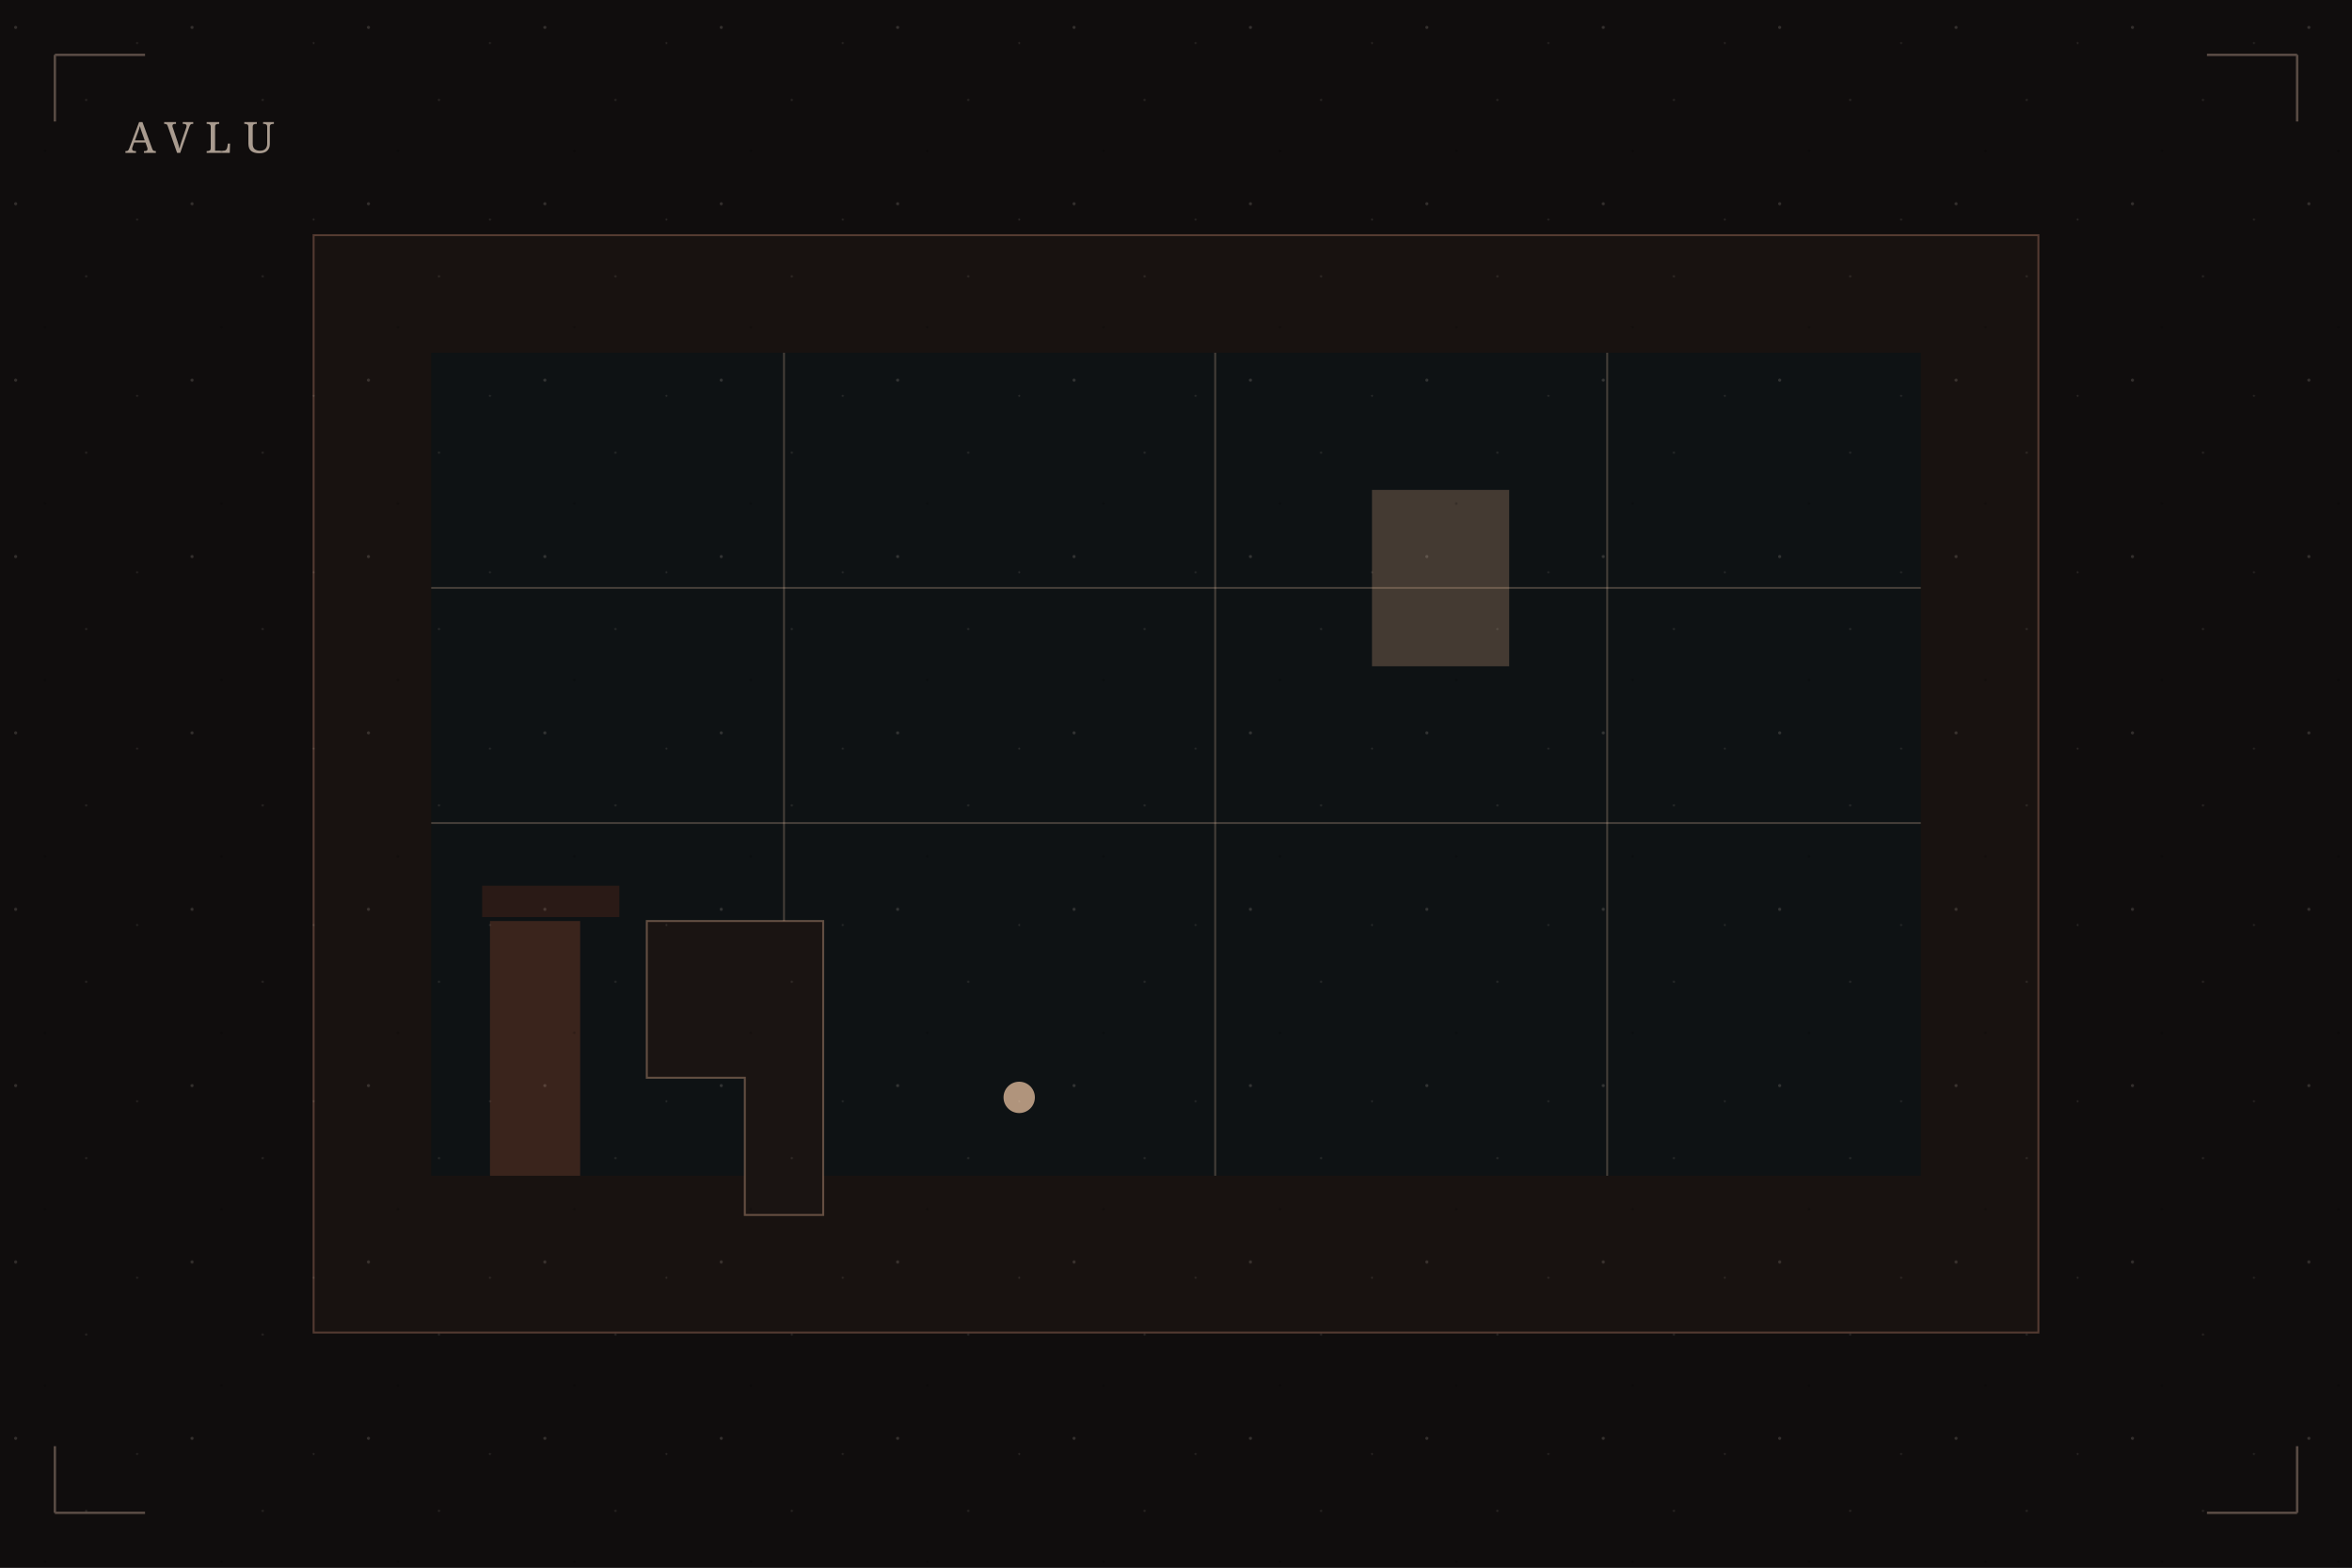
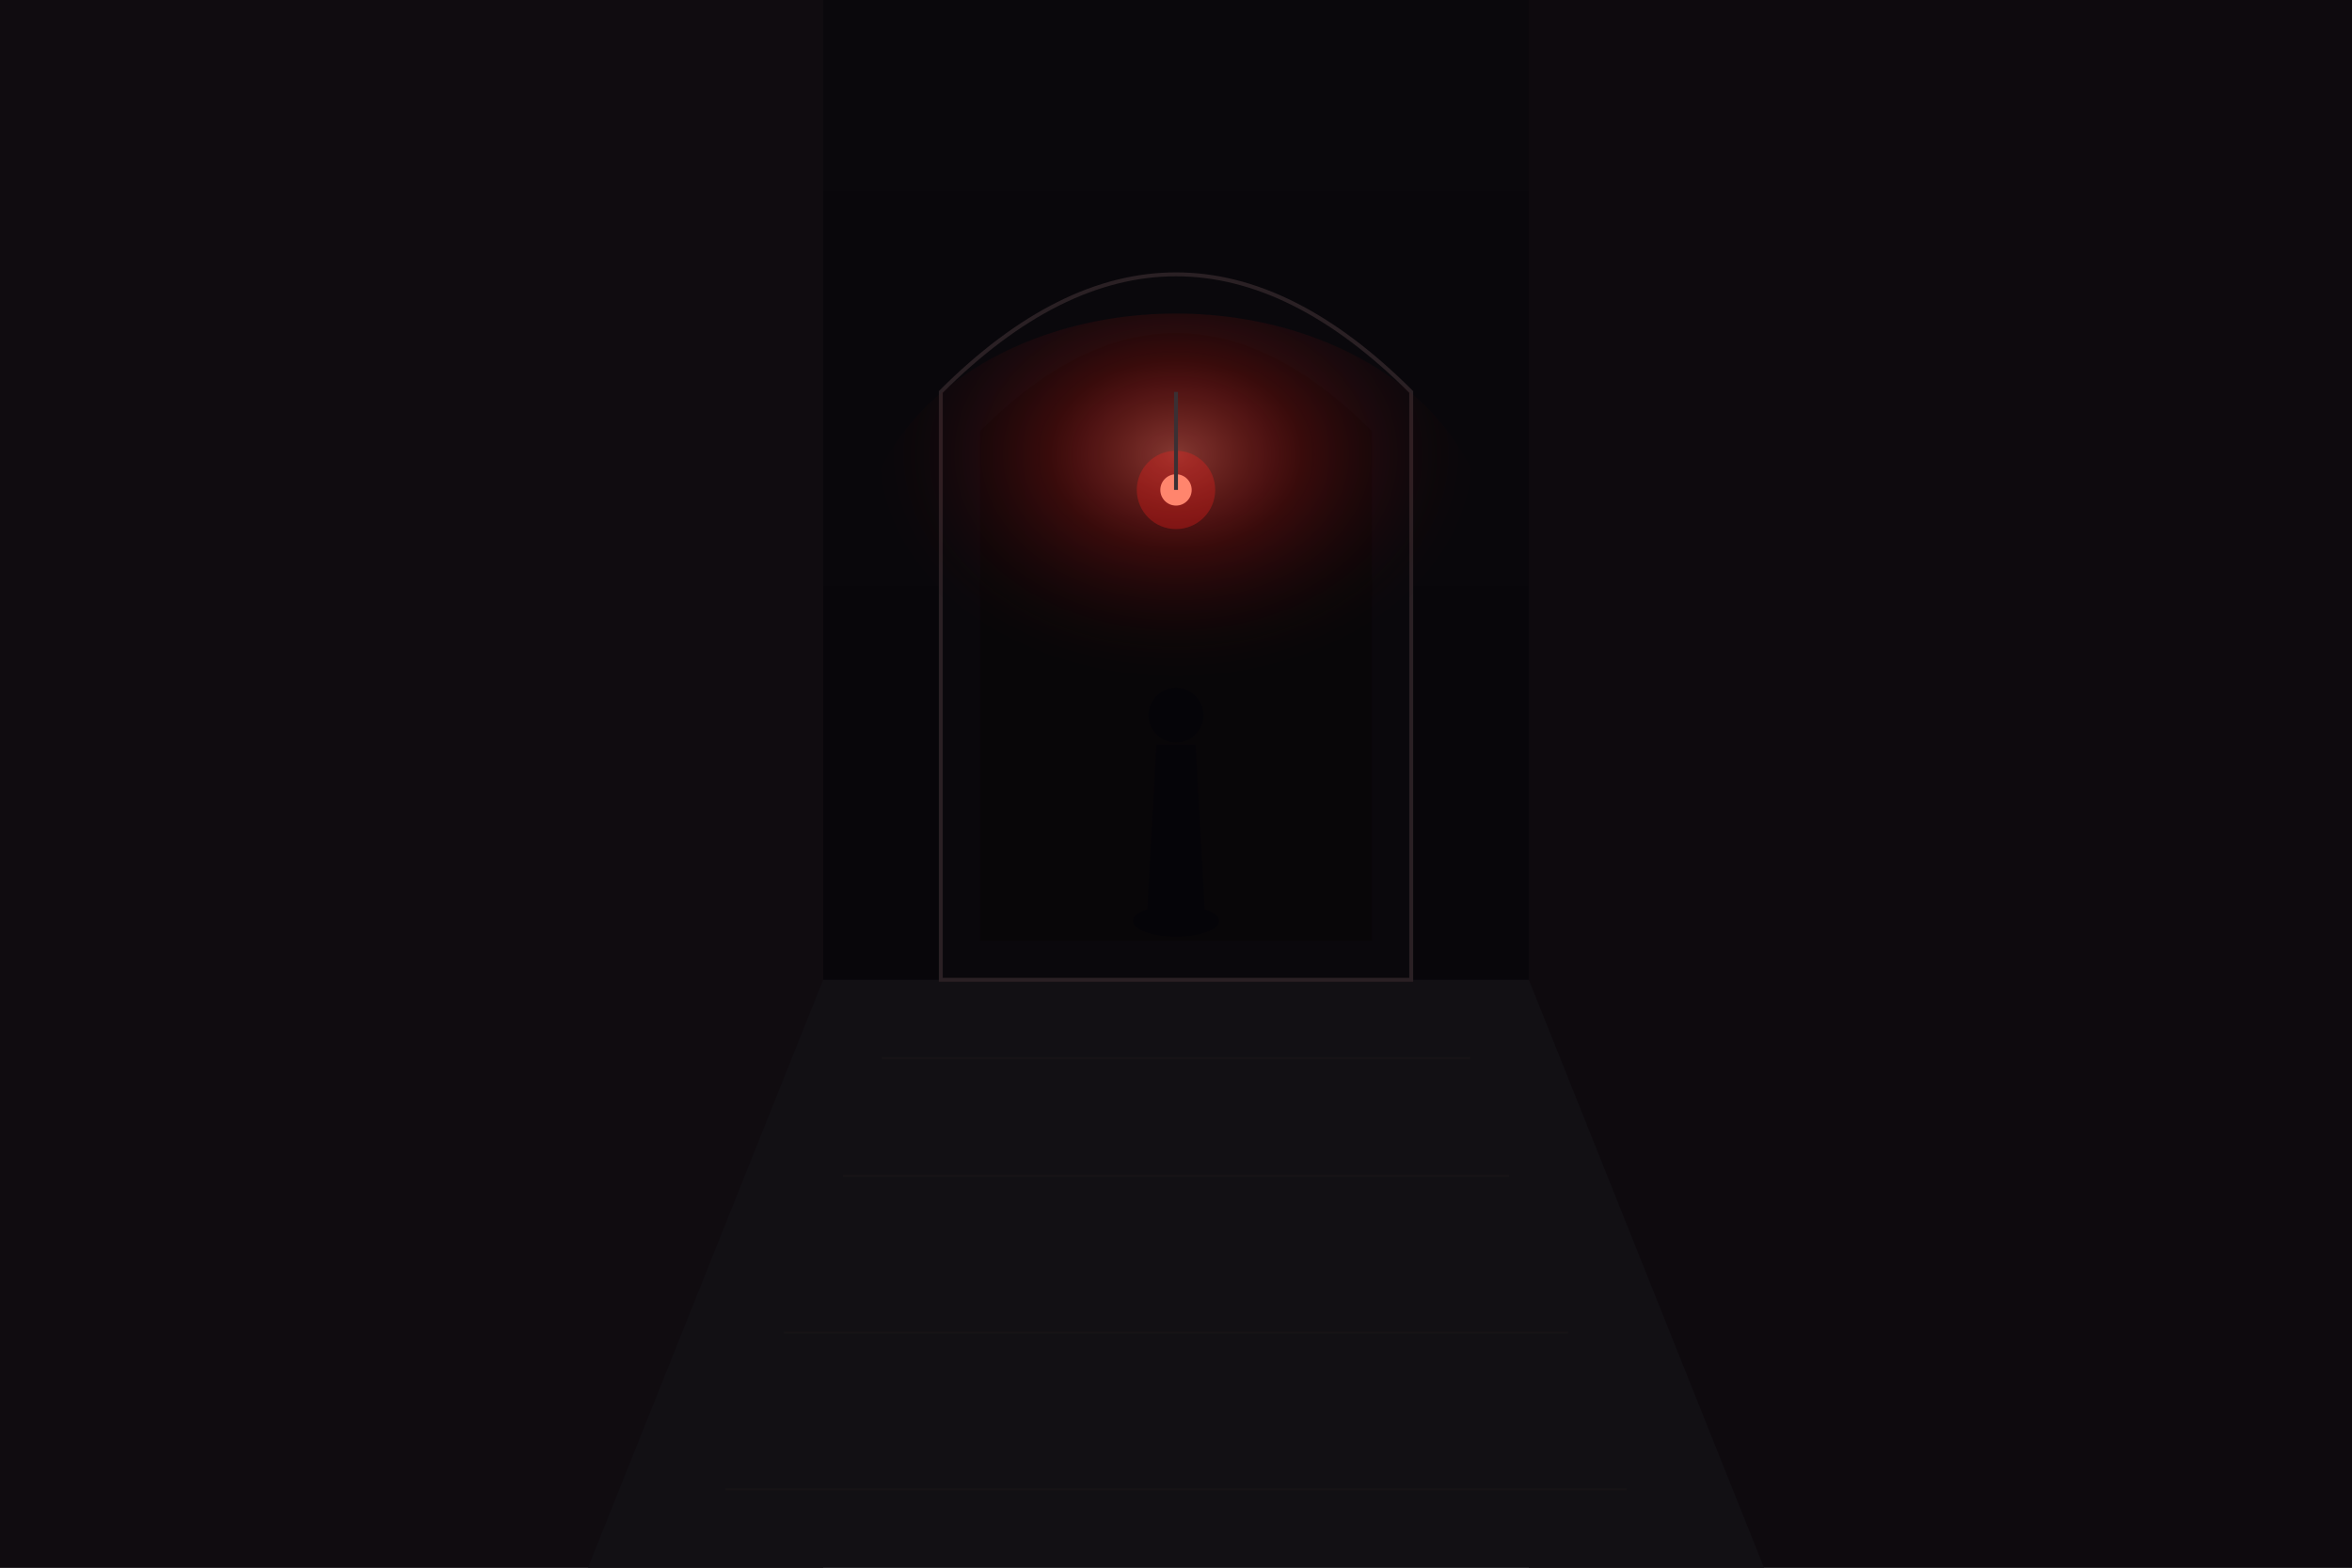
- <svg xmlns="http://www.w3.org/2000/svg" viewBox="0 0 1200 800" role="img" aria-labelledby="t d">
+ <svg xmlns="http://www.w3.org/2000/svg" viewBox="0 0 1200 800" role="img" aria-labelledby="av-t av-d">
  <defs>
-     <linearGradient id="bg" x1="0" y1="0" x2="1" y2="1">
-       <stop stop-color="#140e10" />
-       <stop offset=".45" stop-color="#1a1214" />
-       <stop offset="1" stop-color="#070607" />
+     <linearGradient id="bg3" x1="0" y1="0" x2="0" y2="1">
+       <stop offset="0" stop-color="#0a080c" />
+       <stop offset="1" stop-color="#060408" />
    </linearGradient>
-     <radialGradient id="halo" cx="70%" cy="28%" r="45%">
-       <stop stop-color="#c47a62" stop-opacity=".42" />
-       <stop offset="1" stop-color="#c47a62" stop-opacity="0" />
+     <radialGradient id="lamp2" cx="50%" cy="30%" r="50%">
+       <stop offset="0" stop-color="#ff6b5c" stop-opacity=".5" />
+       <stop offset=".4" stop-color="#ff1f1a" stop-opacity=".2" />
+       <stop offset="1" stop-opacity="0" />
    </radialGradient>
-     <linearGradient id="water" x1="0" y1="0" x2="0" y2="1">
-       <stop stop-color="#2c3c4a" />
-       <stop offset="1" stop-color="#0c1218" />
-     </linearGradient>
-     <linearGradient id="warm" x1="0" y1="0" x2="0" y2="1">
-       <stop stop-color="#f0c9a4" />
-       <stop offset="1" stop-color="#8d4e45" />
-     </linearGradient>
-     <filter id="soft">
-       <feGaussianBlur stdDeviation="8" />
-     </filter>
-     <pattern id="grain" width="90" height="90" patternUnits="userSpaceOnUse">
-       <circle cx="8" cy="14" r=".8" fill="#f3e6d8" opacity=".16" />
-       <circle cx="44" cy="51" r=".6" fill="#f3e6d8" opacity=".1" />
-       <circle cx="70" cy="22" r=".5" fill="#f3e6d8" opacity=".12" />
-       <circle cx="23" cy="77" r=".7" fill="#000" opacity=".18" />
-     </pattern>
  </defs>
-   <rect width="1200" height="800" fill="url(#bg)" />
-   <circle cx="864" cy="176" r="304" fill="url(#halo)" />
-   <rect width="1200" height="800" fill="#100d0d" />
-   <path d="M160 120 h880 v560 h-880 z" fill="#181210" stroke="#c98970" stroke-opacity=".35" />
-   <rect x="220" y="180" width="760" height="420" fill="#0e1214" />
-   <g stroke="#e6c2a4" stroke-opacity=".25">
-     <path d="M220 300 H980" />
-     <path d="M220 420 H980" />
-     <path d="M400 180 V600" />
-     <path d="M620 180 V600" />
-     <path d="M820 180 V600" />
+   <rect width="1200" height="800" fill="url(#bg3)" />
+   <path d="M0 0 H420 V800 H0 Z" fill="#100c10" />
+   <path d="M780 0 H1200 V800 H780 Z" fill="#0e0a0e" />
+   <path d="M420 500 L780 500 L900 800 H300 Z" fill="#121014" />
+   <g stroke="#1a1618" stroke-width="1" fill="none" opacity=".6">
+     <path d="M450 540 H750" />
+     <path d="M430 600 H770" />
+     <path d="M400 680 H800" />
+     <path d="M370 760 H830" />
  </g>
-   <rect x="250" y="470" width="46" height="130" fill="#3a241c" />
-   <rect x="246" y="452" width="70" height="16" fill="#2a1a16" />
-   <path d="M330 470 h90 v150 h-40 v-70 h-50 z" fill="#1a1412" stroke="#d7a88a" stroke-opacity=".4" />
-   <rect x="700" y="250" width="70" height="90" fill="#e7b48a" opacity=".25" />
-   <circle cx="520" cy="560" r="8" fill="#d8b496" opacity=".8" />
-   <text x="64" y="78" fill="#ead7c6" font-family="Georgia, serif" font-size="22" letter-spacing="6" opacity=".7">AVLU</text>
-   <rect width="1200" height="800" fill="url(#grain)" />
-   <path d="M28 28h46M28 28v34M1172 28h-46M1172 28v34M28 772h46M28 772v-34M1172 772h-46M1172 772v-34" fill="none" stroke="#e4c2ae" stroke-opacity=".35" stroke-width="1.2" />
+   <path d="M480 200 Q600 80 720 200 V500 H480 Z" fill="#0a080c" stroke="#2a2024" stroke-width="2" />
+   <path d="M500 220 Q600 120 700 220 V480 H500 Z" fill="#080608" />
+   <ellipse cx="600" cy="280" rx="160" ry="120" fill="url(#lamp2)" />
+   <circle cx="600" cy="250" r="8" fill="#ffb090" />
+   <circle cx="600" cy="250" r="20" fill="#ff1f1a" opacity=".3" />
+   <path d="M600 200 V250" stroke="#3a3034" stroke-width="2" />
+   <g fill="#050308" opacity=".85">
+     <ellipse cx="600" cy="470" rx="22" ry="8" />
+     <path d="M585 470 L590 380 L610 380 L615 470 Z" />
+     <circle cx="600" cy="365" r="14" />
+   </g>
</svg>
